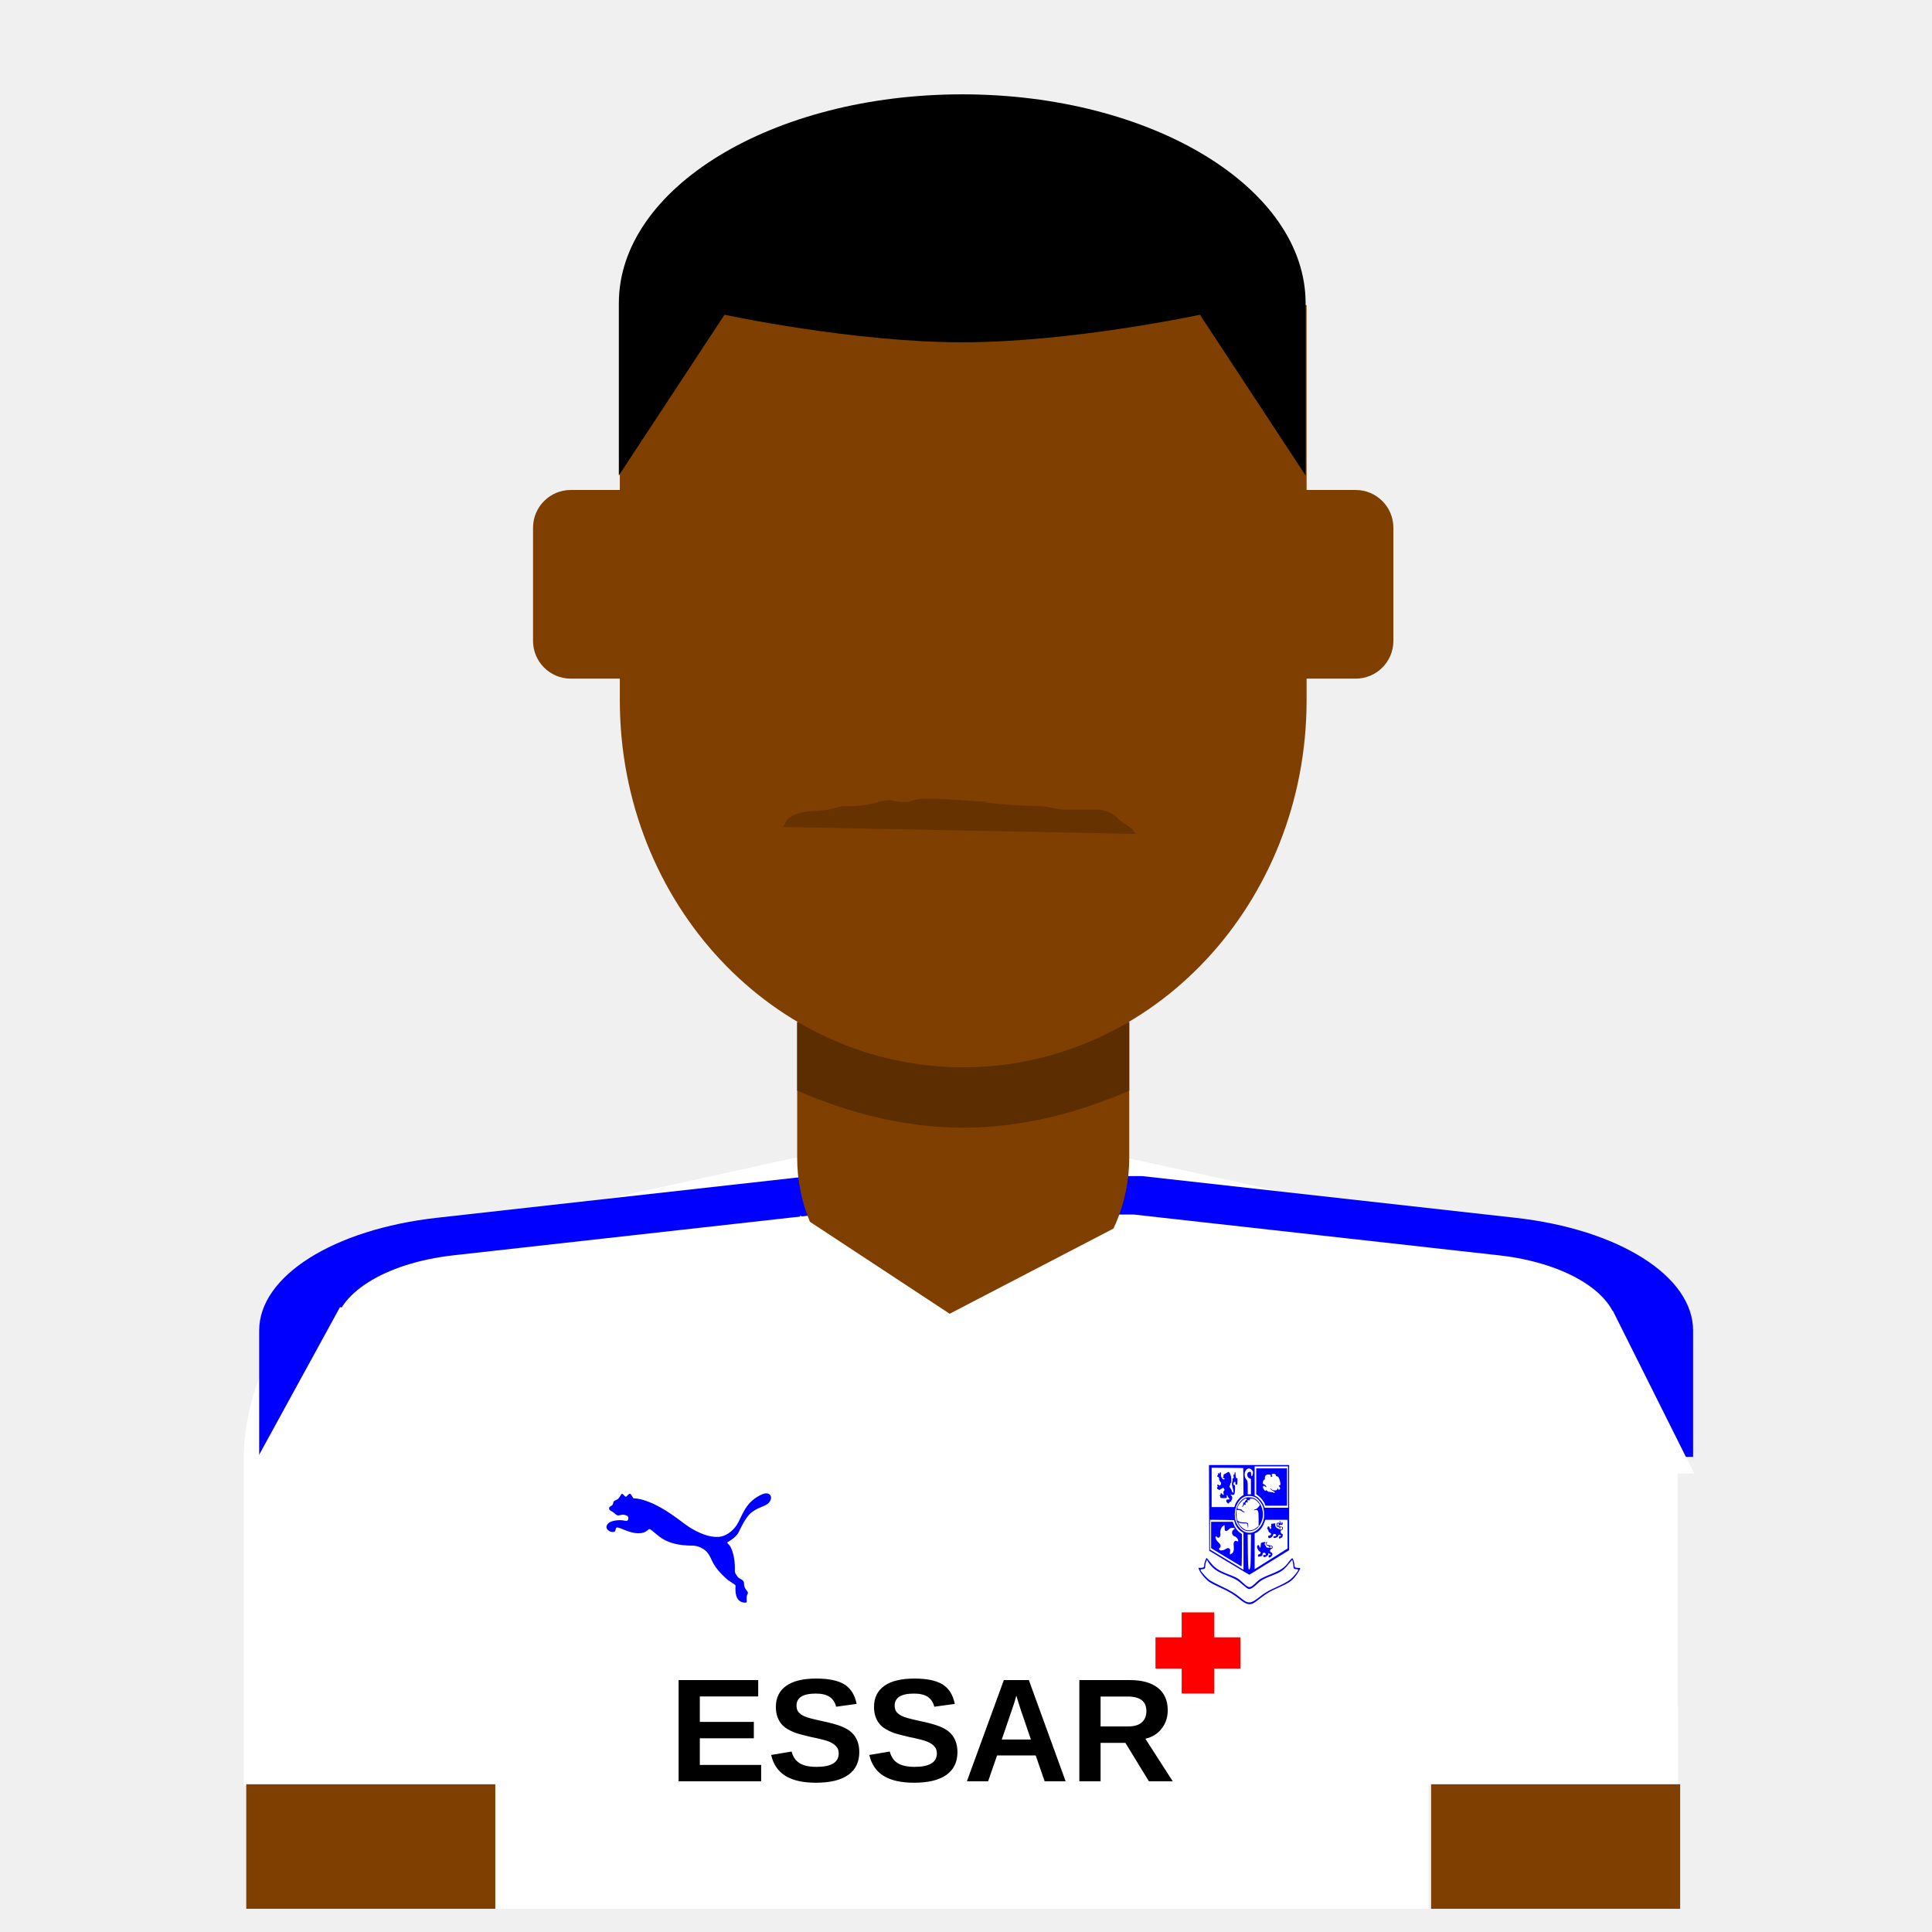
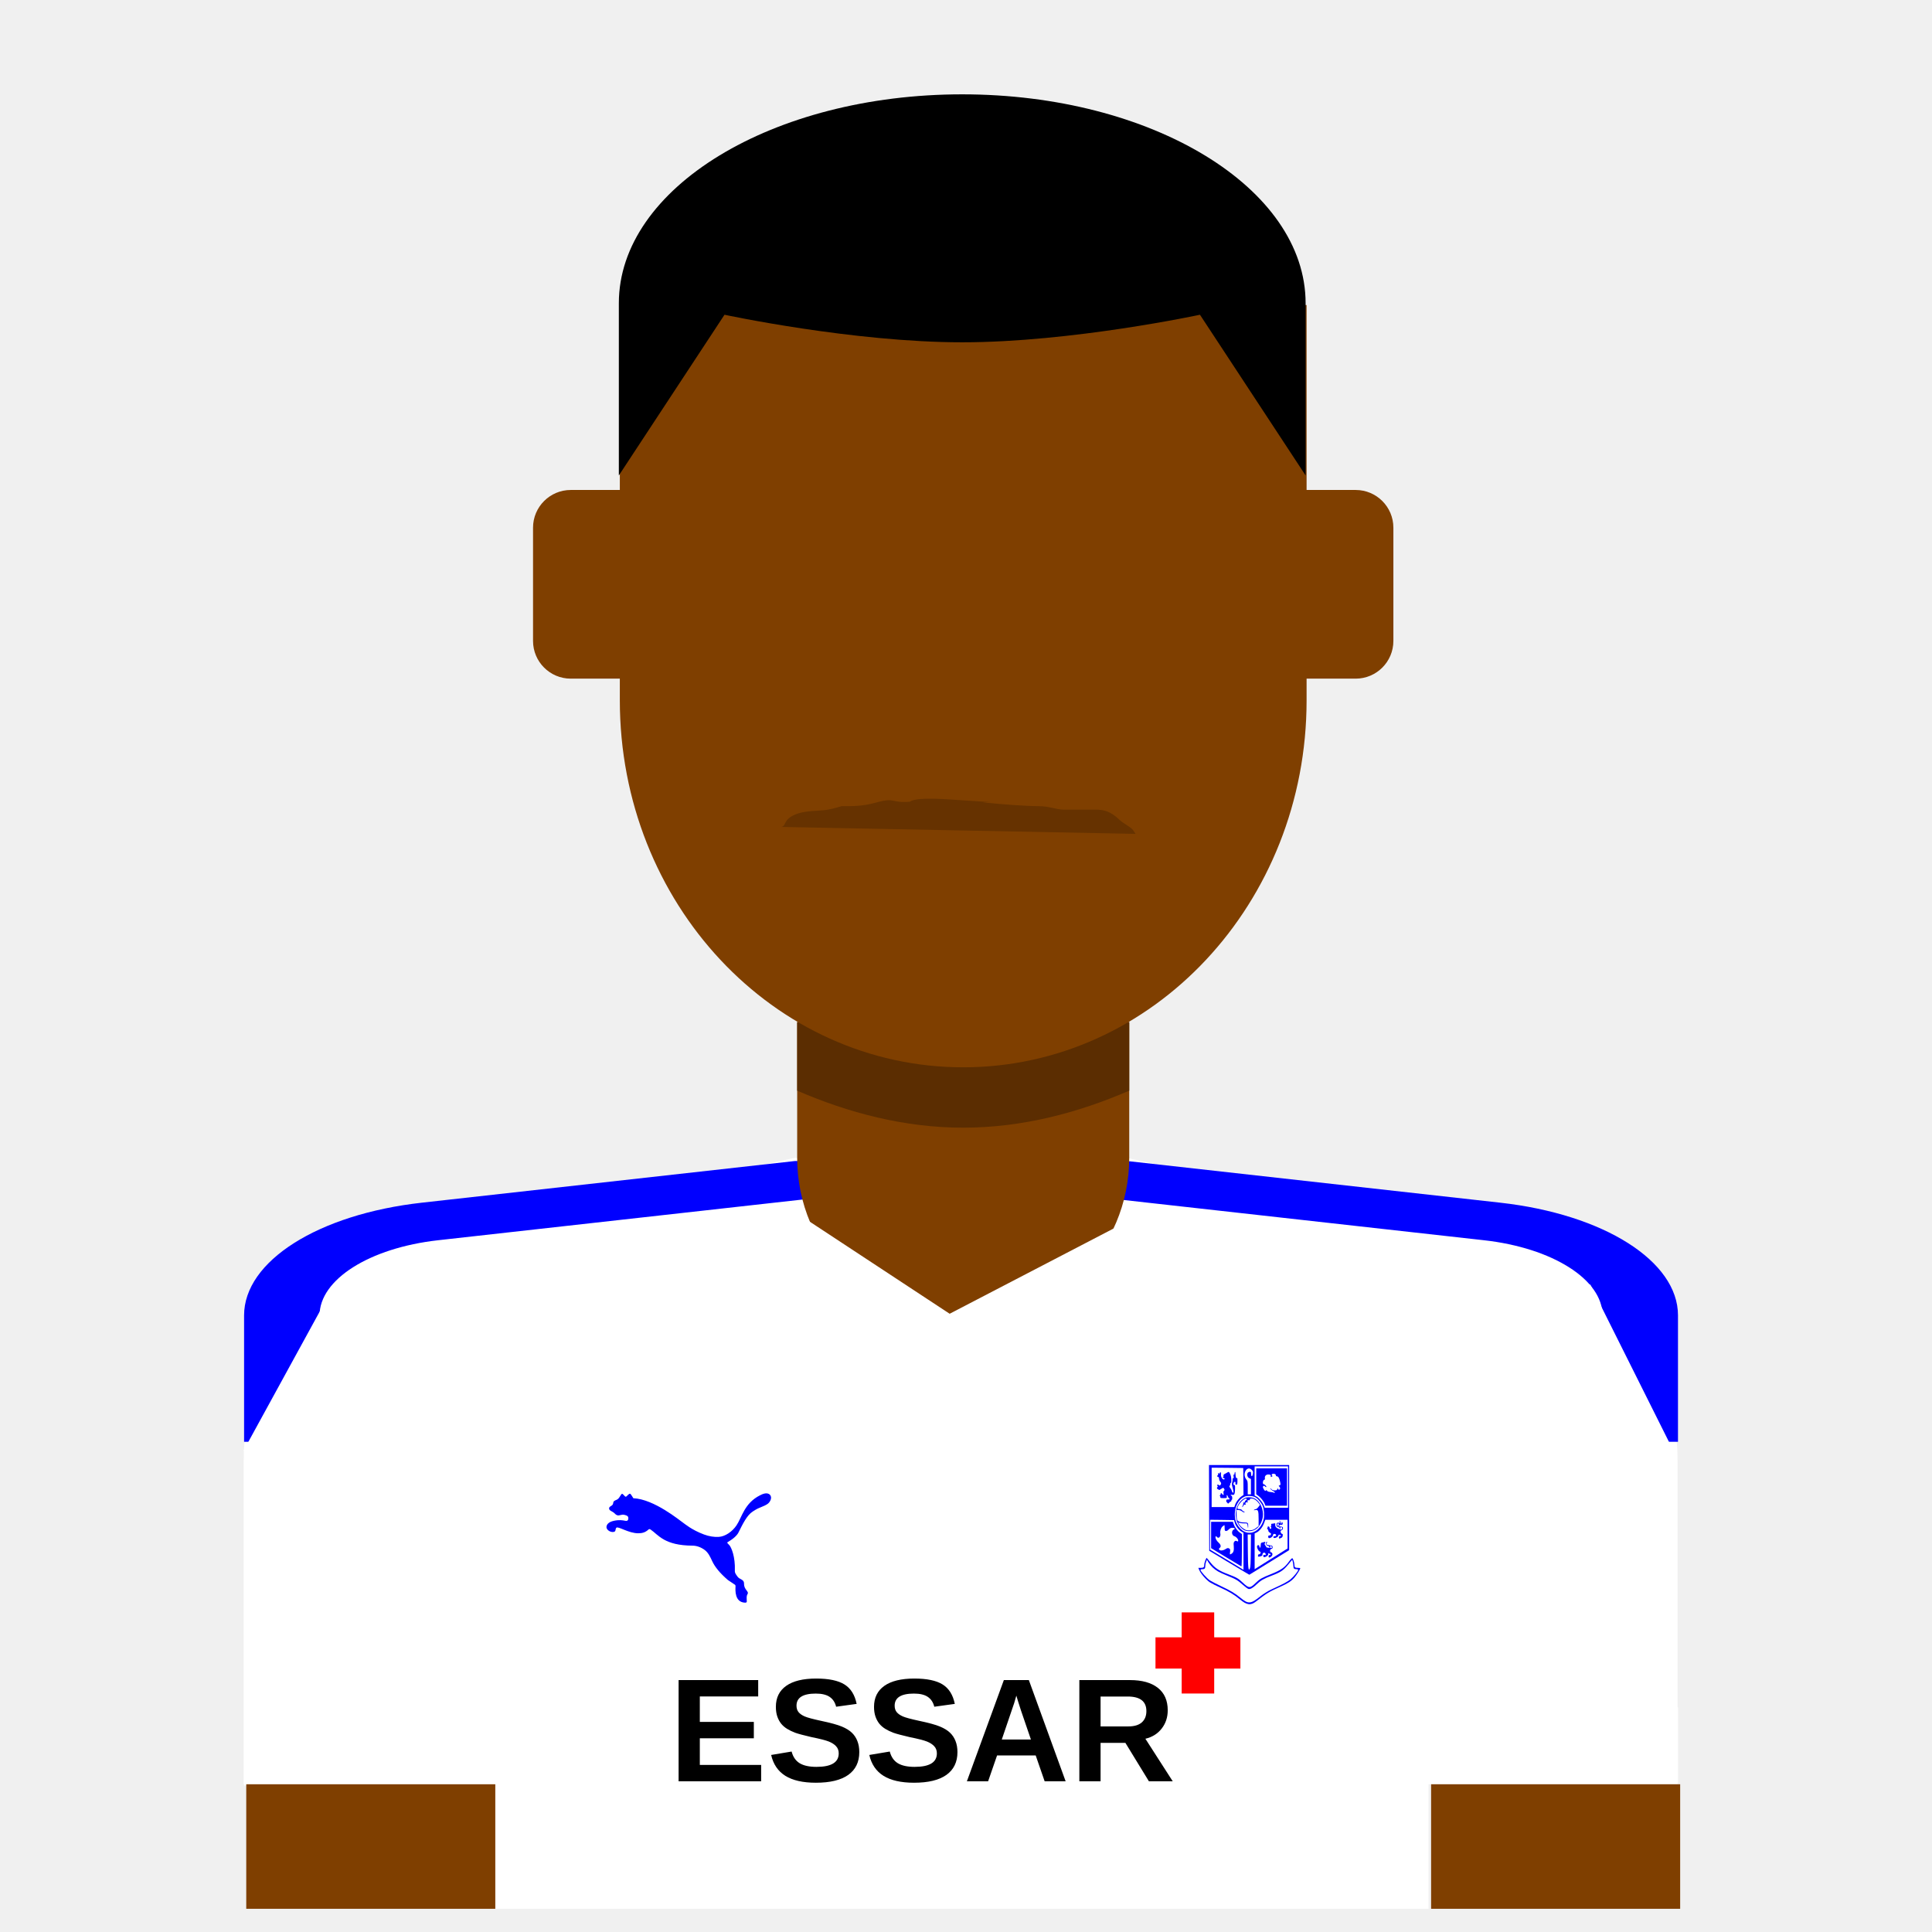
<svg xmlns="http://www.w3.org/2000/svg" width="512" height="512">
  <g stroke="null">
    <rect x="-1" y="-1" width="514" height="514" id="canvas_background" fill="none" stroke="null" />
  </g>
  <g stroke="null">
    <g id="shirt" stroke="null">
      <g id="svg_1" stroke="null">
        <g id="svg_2" stroke="null">
          <path d="m254.581,306.847l44,0l98.846,21.665c27.533,6.035 47.154,30.421 47.154,58.609l0,85.726l-66,0l0,33l-124,0l-124,0l0,-33l-66,0l0,-85.726c0,-28.187 19.621,-52.574 47.154,-58.609l98.846,-21.665l44,0z" fill="#ffffff" id="svg_3" stroke="null" />
        </g>
        <g id="svg_4" stroke="null">
          <path fill="#ffffff" d="m130.705,473.192l-66,0l0,-20l66,0l0,20z" id="svg_5" stroke="null" />
        </g>
        <g stroke="null" id="svg_6">
-           <path stroke="null" d="m401.531,322.719l-98.846,-11.041l-44,0l-44,0l-98.846,11.041c-27.533,3.076 -47.154,15.504 -47.154,29.869l0,33.496l20,0l0,-33.496c0,-9.504 13.221,-17.878 31.436,-19.913l96.73,-10.805l83.668,0l96.73,10.805c18.215,2.034 31.436,10.409 31.436,19.913l0,33.496l20,0l0,-33.496c0,-14.366 -19.621,-26.794 -47.154,-29.869z" fill="#0000ff" id="svg_7" />
+           <path id="svg_7" fill="#0000ff" d="m397.531,318.719l-98.846,-11.041l-44,0l-44,0l-98.846,11.041c-27.533,3.076 -47.154,15.504 -47.154,29.869l0,33.496l20,0l0,-33.496c0,-9.504 13.221,-17.878 31.436,-19.913l96.73,-10.805l83.668,0l96.73,10.805c18.215,2.034 31.436,10.409 31.436,19.913l0,33.496l20,0l0,-33.496c0,-14.366 -19.621,-26.794 -47.154,-29.869z" stroke="null" />
        </g>
        <g id="svg_8" stroke="null">
          <path d="m378.705,452.503l66,0l0,20l-66,0l0,-20z" fill="#ffffff" id="svg_29" stroke="null" />
        </g>
        <text font-weight="bold" xml:space="preserve" text-anchor="start" font-family="Arial, sans-serif" font-size="39" id="svg_6" y="472.068" x="177.226" stroke-width="0" fill="#000000" stroke="#000">ESSAR</text>
        <path id="svg_7" d="m306.967,434.659l6.94,0l0,-6.61l7.119,0l0,6.61l6.94,0l0,6.78l-6.94,0l0,6.61l-7.119,0l0,-6.61l-6.94,0l0,-6.78z" stroke-width="1.5" fill="#ff0000" stroke="#ff0000" />
      </g>
    </g>
    <g id="skin-dark">
      <g id="svg_6">
        <path d="m211.26,270.848l0,36c0,24.301 19.699,44 44,44s44,-19.699 44,-44l0,-36l-88,0z" fill="#7f3f00" id="svg_10" />
      </g>
      <g id="svg_11">
        <path d="m211.26,289.036c13.499,5.851 28.376,9.812 44,9.812s30.501,-3.961 44,-9.812l0,-18.188l-88,0l0,18.188z" fill="#5b2d01" id="svg_12" />
      </g>
      <g id="svg_15" stroke="null">
        <path d="m346.26,80.848l0,104.741c0,53.715 -40.742,97.259 -91,97.259c-50.258,0 -91,-43.544 -91,-97.259l0,-104.741l182,0z" fill="#7f3f00" id="svg_16" stroke="null" />
      </g>
      <g id="svg_17">
        <path d="m151.26,179.848l14,0l0,-50l-14,0c-5.523,0 -10,4.477 -10,10l0,30c0,5.523 4.477,10 10,10z" fill="#7f3f00" id="svg_18" />
      </g>
      <g id="svg_19">
        <path d="m359.26,179.848l-14,0l0,-50l14,0c5.523,0 10,4.477 10,10l0,30c0,5.523 -4.477,10 -10,10z" fill="#7f3f00" id="svg_20" />
      </g>
      <g id="svg_21">
        <path d="m131.26,505.848l-66,0l0,-33l66,0l0,33z" fill="#7f3f00" id="svg_22" />
      </g>
      <g id="svg_23">
        <path d="m379.26,472.848l66,0l0,33l-66,0l0,-33z" fill="#7f3f00" id="svg_24" />
      </g>
    </g>
    <g id="svg_9" stroke="null">
      <path id="animal" fill="#0000ff" d="m164.842,395.878c-0.28,0.035 -0.55,0.916 -1.091,1.375c-0.396,0.33 -0.891,0.311 -1.153,0.72c-0.1,0.152 -0.068,0.414 -0.18,0.663c-0.222,0.502 -1,0.546 -1,1.092c-0.003,0.59 0.648,0.702 1.213,1.121c0.441,0.336 0.483,0.568 1.017,0.732c0.456,0.131 1.134,-0.3 1.744,-0.145c0.5,0.127 0.98,0.218 1.094,0.657c0.1,0.405 -0.007,1.032 -0.615,0.959c-0.205,-0.02 -1.093,-0.274 -2.183,-0.175c-1.317,0.128 -2.819,0.494 -2.966,1.746c-0.081,0.699 0.934,1.524 1.914,1.356c0.677,-0.113 0.357,-0.795 0.725,-1.126c0.484,-0.425 3.225,1.48 5.772,1.48c1.073,0 1.871,-0.231 2.663,-0.939c0.074,-0.054 0.164,-0.17 0.279,-0.177c0.108,0.008 0.297,0.098 0.359,0.137c2.051,1.406 3.602,4.228 11.143,4.261c1.061,0.005 2.268,0.437 3.255,1.205c0.88,0.694 1.393,1.774 1.894,2.869c0.755,1.643 2.107,3.241 4.158,5.02c0.112,0.095 1.8,1.215 1.936,1.298c0.02,0.013 0.145,0.265 0.102,0.405c-0.05,1.067 -0.232,4.168 2.479,4.309c0.662,0.029 0.49,-0.369 0.49,-0.642c-0.002,-0.54 -0.117,-1.077 0.216,-1.631c0.456,-0.76 -0.968,-1.11 -0.927,-2.755c0.029,-1.226 -1.179,-1.017 -1.791,-1.952c-0.353,-0.541 -0.667,-0.828 -0.644,-1.49c0.138,-3.725 -0.93,-6.173 -1.462,-6.775c-0.415,-0.454 -0.759,-0.634 -0.38,-0.843c2.263,-1.276 2.776,-2.461 2.776,-2.461c1.203,-2.412 2.285,-4.615 3.777,-5.585c0.3,-0.201 1.071,-0.691 1.544,-0.884c1.392,-0.56 2.125,-0.9 2.53,-1.235c0.639,-0.531 1.146,-1.641 0.532,-2.313c-0.763,-0.83 -2.082,-0.172 -2.663,0.123c-4.159,2.105 -4.772,5.819 -6.213,7.952c-1.15,1.704 -3.018,2.956 -4.689,3.058c-1.252,0.079 -2.603,-0.137 -3.947,-0.64c-3.27,-1.223 -5.058,-2.801 -5.482,-3.08c-0.878,-0.578 -7.697,-6.289 -13.223,-6.522c0,0 -0.686,-1.172 -0.859,-1.19c-0.404,-0.045 -0.818,0.699 -1.114,0.786c-0.277,0.078 -0.746,-0.805 -1.027,-0.766" stroke="null" />
    </g>
    <g id="svg_31" fill="#000000" transform="translate(0,217) scale(0.1,-0.1) ">
      <path fill="#0000ff" id="svg_33" d="m3204.229,-1826.051l0.422,-113.631l43.185,-26.018c23.632,-14.16 47.546,-28.496 53.032,-31.682l9.988,-5.841l52.751,32.567l52.751,32.567l0,112.746l0,112.923l-106.205,0l-106.205,0l0.281,-113.631l0,0zm209.316,55.223l0,-54.869l-30.947,0l-30.947,0l-2.673,6.726c-3.235,8.142 -13.223,20 -19.412,23.186l-4.642,2.301l0,38.762l0,38.762l44.311,0l44.311,0l0,-54.869l0,0zm-118.443,14.691l0.281,-35.753l-4.22,-2.832c-7.033,-4.602 -14.77,-14.337 -17.584,-22.124l-2.532,-7.08l-30.103,0l-29.963,0l0,52.214l0,52.214l41.919,-0.354l41.779,-0.531l0.422,-35.753l0,0l0,0zm22.226,30.797c3.376,-3.717 3.657,-4.956 2.813,-10.797c-0.985,-6.903 -4.22,-8.142 -4.501,-1.77c-0.141,1.77 -0.281,4.425 -0.422,5.664c-0.141,3.186 -7.174,1.947 -9.003,-1.593c-2.391,-4.779 0,-11.682 4.642,-13.629l4.22,-1.947l0,-20.354l0,-20.531l-4.22,0l-4.22,0l0,17.523c0,17.169 -0.141,17.7 -4.22,22.832c-11.254,14.337 2.813,37.523 14.911,24.602l0,0zm11.113,-73.453c6.611,-4.248 14.911,-14.691 18.287,-23.186c3.235,-8.142 4.361,-24.779 2.11,-34.337c-2.673,-12.036 -10.832,-24.248 -20.256,-30.266c-15.755,-10.266 -33.62,-6.018 -45.858,10.62c-7.737,10.62 -10.269,18.585 -10.41,32.744c0,20.354 10.269,39.824 25.039,46.55c8.018,3.894 23.773,2.655 31.088,-2.124zm-55.986,-66.727c2.391,-8.673 10.55,-19.469 17.584,-23.363l5.345,-3.009l0,-49.028l0,-49.205l-30.525,18.585c-16.88,10.266 -36.855,22.301 -44.311,26.726l-13.786,8.142l0,39.647l0,39.47l31.791,-0.354l31.932,-0.531l1.969,-7.08l0,0zm139.684,-30.089l0,-38.054l-43.607,-27.434l-43.607,-27.434l0,47.435l0,47.435l4.642,2.124c7.455,3.363 16.036,13.806 19.975,24.248l3.657,9.735l29.4,0l29.541,0l0,-38.054l0,0zm-97.343,-43.718c-0.281,-32.39 -0.844,-44.072 -2.391,-47.258c-3.939,-8.85 -5.064,0.354 -5.486,46.373l-0.422,43.718l4.361,0l4.361,0l-0.422,-42.833l0,0z" />
      <path fill="#0000ff" id="svg_34" d="m3329.143,-1755.607l0,-34.337l6.189,-4.602c6.471,-4.779 14.208,-14.691 16.599,-21.593l1.547,-4.248l28.696,0l28.556,0l0,49.559l0,49.559l-40.794,0l-40.794,0l0,-34.337l0,0zm49.797,19.116c1.266,-0.531 2.251,-2.124 2.251,-3.54c0,-1.416 1.407,-2.478 3.235,-2.478c3.517,0 6.752,-6.549 8.581,-17.169c0.844,-4.779 0.563,-5.664 -2.11,-6.726c-2.813,-1.239 -2.813,-1.416 -0.844,-3.009c3.376,-2.301 3.095,-8.496 -0.422,-8.496c-1.688,0 -2.813,1.239 -2.954,3.186c0,2.301 -0.281,2.124 -1.266,-0.885c-1.125,-3.363 -2.391,-4.071 -7.455,-4.071c-3.798,0 -6.893,1.062 -8.018,2.655c-0.985,1.416 -2.391,2.655 -3.235,2.655c-2.11,0 4.783,-6.372 8.581,-7.788c1.688,-0.708 3.095,-2.124 3.095,-3.186c0,-1.062 -0.985,-1.239 -2.391,-0.531c-1.407,0.885 -5.627,1.593 -9.566,1.947c-4.22,0.354 -7.596,1.593 -8.581,3.186c-1.125,2.124 -1.829,2.301 -3.235,0.531c-1.407,-1.593 -2.391,-1.062 -5.064,2.832c-1.829,2.655 -3.095,6.018 -2.673,7.434c0.985,3.009 4.22,3.54 5.486,0.885c0.422,-0.885 1.829,-1.77 2.954,-1.77c1.407,0 1.266,0.885 -0.844,3.54c-1.547,1.947 -3.657,3.54 -4.783,3.54c-1.125,0 -2.391,1.239 -2.813,2.832c-0.985,3.363 1.407,9.558 3.939,9.558c1.125,0 1.688,1.416 1.266,4.071c-0.985,6.018 3.798,10.443 10.41,9.735c4.079,-0.354 5.345,-1.239 5.205,-3.54c-0.281,-3.54 -0.281,-3.54 2.954,-2.124c1.688,0.885 1.829,1.593 0.703,2.478c-4.22,3.363 2.251,6.903 7.596,4.248l0,0z" />
      <path fill="#0000ff" id="svg_35" d="m3253.182,-1731.89c-1.125,-0.885 -4.22,-2.478 -6.752,-3.717c-3.517,-1.593 -4.501,-3.009 -4.079,-5.487c0.563,-2.124 0,-3.186 -1.547,-3.186c-1.407,-0.177 -0.563,-1.239 1.829,-2.478c3.798,-2.124 3.939,-2.478 1.547,-3.717c-3.939,-2.124 -9.565,7.08 -8.44,13.806c0.563,3.717 0.281,4.779 -1.547,4.779c-1.266,0 -1.829,-0.885 -1.266,-1.947c0.563,-1.416 -0.141,-1.593 -2.251,-0.708c-2.251,0.885 -2.954,0.708 -2.532,-1.062c0.422,-1.416 -0.281,-3.54 -1.547,-4.602c-1.969,-1.947 -1.829,-2.301 0.985,-3.363c2.11,-0.708 3.095,-2.478 3.095,-5.31c0,-2.301 1.266,-5.664 2.813,-7.257c3.376,-3.717 3.517,-6.372 0.703,-9.381c-1.688,-1.77 -2.532,-1.77 -4.22,0c-2.673,2.832 -5.627,0.531 -3.376,-2.832c1.125,-1.77 1.125,-2.478 0,-2.478c-0.844,0 -1.547,-1.239 -1.547,-2.655c0,-1.416 0.844,-2.655 1.969,-2.655c1.125,0 2.251,-0.885 2.532,-1.947c0.281,-1.062 2.813,-0.354 6.471,2.124c5.767,3.894 5.908,3.894 7.877,0.708c1.688,-3.009 1.688,-3.717 -0.281,-5.487c-1.407,-1.239 -1.829,-3.363 -1.125,-6.549c0.985,-5.31 -0.703,-6.195 -3.376,-2.124c-2.251,3.363 -4.22,3.363 -4.22,0.177c0,-1.416 -0.844,-3.009 -1.688,-3.54c-1.407,-0.885 -1.407,-1.239 -0.141,-2.124c0.985,-0.531 1.407,-1.947 0.985,-3.186c-0.563,-1.593 1.688,-2.124 8.581,-2.124c8.862,0.177 9.284,0.354 8.44,4.248c-0.985,5.31 1.266,4.956 3.235,-0.531c0.844,-2.478 2.251,-4.425 3.095,-4.425c0.703,0 1.407,-0.708 1.407,-1.593c0,-0.885 -1.969,-1.416 -4.501,-1.239c-3.657,0.177 -4.501,-0.531 -4.642,-3.363c0,-1.947 0.563,-3.717 1.266,-3.894c0.703,-0.177 1.688,-1.239 2.391,-2.478c0.844,-1.947 1.829,-1.416 4.501,1.593c1.829,2.124 3.798,3.363 4.22,2.655c0.563,-0.531 0.985,0.177 0.985,1.77c0,1.593 0.703,3.009 1.407,3.009c0.844,0 1.266,2.478 1.125,5.31c-0.141,3.009 -1.125,5.31 -2.11,5.31c-0.985,0 -1.829,0.708 -1.829,1.77c0,0.885 1.829,1.239 3.939,0.708c5.205,-1.416 6.893,1.593 7.315,12.567c0.422,12.213 0.281,13.275 -2.251,13.275c-3.095,0 -1.969,7.788 1.266,8.496c1.829,0.531 2.251,-0.354 2.11,-3.54c-0.281,-3.009 0.281,-4.071 2.391,-4.071c2.391,0 2.813,1.239 2.954,9.381c0.281,6.018 -0.141,8.85 -1.125,8.142c-2.11,-1.77 -3.939,2.832 -3.939,10.443c0,4.071 -0.563,6.372 -1.407,5.664c-0.703,-0.531 -1.407,-2.655 -1.407,-4.602c0,-2.301 -0.563,-3.186 -1.688,-2.301c-1.125,0.885 -1.266,-0.354 -0.703,-4.248c0.703,-4.425 0.422,-5.664 -1.266,-5.664c-1.125,0 -1.688,-0.885 -1.266,-1.77c0.422,-1.062 0.141,-4.425 -0.844,-7.788c-1.407,-5.133 -1.407,-7.257 0.563,-13.806c1.266,-4.248 2.391,-9.558 2.391,-11.859c0,-3.54 -0.281,-3.717 -2.11,-1.947c-1.125,1.239 -2.11,3.009 -2.11,4.071c0,1.062 -1.688,4.248 -3.798,7.08c-2.673,3.54 -3.376,5.487 -2.11,6.018c0.844,0.531 1.688,2.301 1.688,4.071c0,1.77 0.703,3.54 1.547,3.894c2.391,1.062 1.829,14.868 -0.985,21.947c-2.954,7.257 -4.361,8.319 -7.596,6.018l0,0l-0,0z" />
      <path fill="#0000ff" id="svg_36" d="m3299.04,-1799.856c-20.538,-9.735 -29.963,-39.116 -20.397,-63.364c3.657,-9.027 11.676,-18.408 18.99,-21.947c9.565,-4.602 23.773,-2.832 32.354,3.894c8.299,6.372 15.333,20.177 16.74,32.567c1.969,18.054 -6.33,37.877 -19.553,46.373c-7.315,4.779 -20.819,5.841 -28.134,2.478l0,0zm4.923,-3.717c0,-0.885 -1.125,-2.124 -2.532,-2.655c-1.407,-0.531 -2.532,-2.124 -2.532,-3.54c0,-1.593 -0.985,-2.478 -2.673,-2.124c-1.547,0.354 -2.11,-0.177 -1.547,-1.416c0.563,-1.062 -0.141,-3.894 -1.266,-6.195c-1.266,-2.478 -1.829,-4.425 -1.266,-4.425c0.703,0 1.969,1.593 2.954,3.717c1.266,2.478 2.813,3.363 4.642,2.832c2.251,-0.708 2.532,-0.531 1.266,1.416c-1.969,2.832 0.703,5.487 4.923,4.779c2.391,-0.354 2.391,-0.177 0.703,1.416c-1.829,1.416 -1.829,1.947 -0.141,3.363c1.125,0.885 2.813,1.239 3.939,0.708c1.125,-0.531 1.829,0 1.547,1.416c-0.703,3.894 7.877,4.071 13.926,0c2.954,-1.77 7.174,-5.664 9.284,-8.673l3.939,-5.133l-4.22,-5.487c-2.251,-3.186 -5.205,-5.664 -6.752,-5.664c-1.407,0 -3.517,-0.885 -4.642,-1.947c-1.547,-1.239 -0.703,-1.416 2.954,-0.708c7.737,1.77 9.003,-1.416 9.003,-23.717l0,-18.585l-6.893,-5.31c-5.345,-4.248 -8.862,-5.487 -16.177,-6.018c-8.018,-0.531 -10.269,0 -16.88,4.425c-4.079,2.655 -9.143,7.611 -11.113,10.797l-3.517,5.664l4.783,-1.239c2.673,-0.885 8.159,-1.416 12.238,-1.239c6.33,0.177 7.455,-0.354 8.018,-3.54c0.281,-2.124 0.844,-5.31 1.125,-7.257c0.422,-2.124 0.703,-1.416 0.844,2.124c0.281,10.266 -0.563,11.151 -11.394,11.151c-10.128,0 -17.021,3.009 -18.568,7.965c-0.422,1.593 -0.844,7.965 -0.844,14.16l0,11.151l5.345,-0.354c2.954,-0.177 6.893,-1.593 8.721,-3.363c1.829,-1.593 4.783,-3.009 6.33,-3.009c2.11,0.177 1.688,0.708 -1.547,2.478c-2.532,1.416 -4.923,3.363 -5.345,4.425c-0.563,1.062 -3.095,1.947 -5.627,1.947c-6.049,0 -6.752,1.239 -4.361,6.903c4.923,12.036 23.351,26.726 23.351,18.762l0,0z" />
      <path fill="#0000ff" id="svg_37" d="m3209.575,-1897.911l0,-34.868l39.528,-23.894c21.804,-13.098 40.091,-24.071 40.794,-24.425c0.703,-0.354 1.266,17.7 1.266,42.479l0,43.187l-5.486,3.894c-6.611,4.602 -13.786,14.691 -16.458,22.832l-1.969,5.841l-28.837,0l-28.837,0l0,-35.045l0,0zm35.871,18.762c0,-6.549 0.422,-7.611 3.235,-8.142c1.829,-0.354 4.923,1.239 7.455,3.894c2.954,3.186 5.908,4.602 9.706,4.602c6.049,0 8.581,-2.655 4.22,-4.425c-7.174,-2.832 -6.471,-15.576 0.985,-17.877c5.064,-1.416 10.269,-7.434 10.269,-11.505c0,-2.832 -0.563,-3.009 -3.657,-1.416c-2.954,1.239 -4.361,1.062 -6.33,-1.239c-2.251,-2.478 -2.532,-4.602 -1.688,-12.567c0.985,-10.974 -0.844,-16.815 -6.189,-19.823c-4.642,-2.655 -4.501,-2.832 -3.657,5.133c0.703,6.195 0.422,7.257 -2.673,9.027c-2.954,1.593 -4.501,1.239 -9.284,-1.77c-6.471,-4.248 -14.63,-4.779 -16.88,-1.416c-1.125,1.77 -0.844,2.832 1.266,4.425c4.361,3.363 3.235,8.673 -2.813,14.16c-5.767,4.956 -9.565,12.744 -7.877,16.107c0.563,1.416 1.547,1.062 2.954,-0.708c4.923,-6.195 11.394,0.177 9.425,9.381c-1.125,5.841 1.969,15.222 6.33,18.408c2.11,1.77 4.079,3.186 4.501,3.186c0.422,0 0.703,-3.363 0.703,-7.434l0,0z" />
      <path fill="#0000ff" id="svg_38" d="m3390.756,-1862.335c2.954,-1.416 1.829,-4.248 -1.407,-3.186c-4.361,1.239 -7.033,-1.416 -6.471,-6.372c0.281,-3.186 1.407,-4.425 4.361,-4.779c2.11,-0.354 3.798,-1.416 3.798,-2.301c0,-0.885 0.703,-1.593 1.547,-1.593c0.703,0 0.985,0.885 0.563,1.77c-0.422,1.062 0.422,1.77 1.969,1.77c2.954,0 4.079,-4.248 1.547,-6.195c-2.251,-1.77 -13.223,3.009 -15.614,6.726c-1.266,1.947 -1.969,4.956 -1.547,6.903c0.422,2.655 0,3.009 -2.673,2.478c-1.829,-0.531 -4.501,-0.885 -6.049,-0.885c-1.829,-0.177 -2.391,-1.062 -1.829,-3.717c0.422,-1.947 0,-3.54 -0.844,-3.54c-1.266,0 -1.266,-0.354 0,-1.416c0.985,-0.708 1.266,-2.301 0.563,-3.717c-1.407,-2.832 -4.361,-1.062 -4.361,2.655c0,1.416 -1.266,2.478 -2.954,2.478c-1.547,0 -2.391,-0.708 -1.969,-1.77c0.422,-0.885 0.141,-1.77 -0.844,-1.77c-1.125,0 -0.844,-1.062 0.563,-3.186c1.407,-1.77 2.391,-4.248 2.391,-5.487c0,-1.062 1.547,-3.009 3.517,-4.071c1.969,-1.062 3.517,-2.478 3.517,-3.009c-0.141,-3.009 -2.532,-5.487 -4.501,-4.602c-2.391,1.239 -4.22,-2.832 -2.673,-5.841c1.688,-3.54 11.113,1.239 12.098,6.195c0.563,3.363 1.547,4.248 4.642,3.717c4.642,-0.708 5.205,-5.841 0.703,-5.841c-3.798,0 -5.767,-2.478 -3.376,-4.248c2.813,-2.124 11.254,1.593 12.238,5.487c0.422,2.124 1.688,3.009 2.954,2.478c1.125,-0.531 2.673,-1.062 3.376,-1.062c0.844,0 1.125,-0.708 0.563,-1.77c-0.422,-0.885 -1.829,-1.062 -3.095,-0.531c-1.407,0.708 -1.969,0.354 -1.407,-0.708c0.563,-1.062 0.281,-2.301 -0.563,-2.655c-0.985,-0.354 -0.703,-1.593 0.703,-3.009c1.547,-1.593 2.251,-1.77 2.251,-0.354c0,1.062 1.266,1.947 2.673,1.947c2.673,0 4.361,3.186 4.361,8.142c0,1.416 -0.985,2.478 -2.11,2.478c-1.266,0 -2.673,1.77 -3.376,4.071c-0.985,3.186 -0.563,4.071 2.11,5.31c1.829,0.885 3.517,2.301 3.657,3.186c0.703,5.487 0,6.018 -7.315,6.903c-6.611,0.708 -7.737,1.416 -7.737,4.425c0,4.071 3.657,4.779 4.642,1.062c0.422,-1.416 0,-1.947 -0.985,-1.239c-0.844,0.708 -1.547,0.354 -1.547,-0.531c0,-2.478 3.798,-2.478 4.923,-0.177c0.563,1.062 2.11,1.416 3.657,0.885c3.235,-1.416 5.345,3.54 2.813,6.726c-1.125,1.416 -1.547,1.239 -1.547,-1.062c0,-1.593 -0.563,-3.009 -1.407,-3.009c-0.703,0 -1.407,1.593 -1.407,3.54c0,2.301 -0.844,3.54 -2.391,3.363c-1.547,0 -1.829,-0.531 -0.703,-1.062l0,0z" />
      <path fill="#0000ff" id="svg_39" d="m3346.024,-1917.558c-4.501,-0.885 -4.923,-1.593 -4.923,-7.08c0,-3.363 -0.844,-6.372 -1.688,-6.726c-1.125,-0.531 -1.829,0.708 -1.829,2.832c0,4.425 -4.923,5.133 -6.189,1.062c-1.125,-3.717 3.517,-13.275 7.174,-14.337c2.673,-0.885 2.954,-1.593 1.688,-4.602c-0.844,-1.947 -2.391,-3.009 -3.376,-2.478c-1.969,0.885 -4.079,-3.54 -2.813,-6.018c0.422,-0.708 3.235,-0.531 6.33,0.354c3.235,1.062 5.345,2.301 5.064,2.832c-0.422,0.354 -0.141,2.301 0.703,4.248c1.829,4.248 7.315,3.54 8.018,-1.062c0.422,-2.655 0,-3.186 -2.391,-2.301c-3.376,1.062 -5.064,-1.239 -3.376,-4.779c1.688,-3.54 13.786,3.186 12.52,7.08c-0.703,2.124 -0.281,2.655 1.407,1.77c1.125,-0.531 2.813,-1.062 3.517,-1.062c0.703,0 1.266,-0.885 1.266,-1.947c0,-1.062 -0.844,-1.593 -1.969,-1.062c-2.11,1.062 -4.22,-3.186 -2.954,-5.841c0.985,-2.124 5.767,-0.177 8.44,3.54c2.673,3.54 1.547,8.142 -2.251,9.381c-4.079,1.416 -3.376,7.788 0.985,9.027c2.673,0.885 3.517,2.124 3.095,5.133c-0.422,3.363 -1.407,3.894 -7.455,4.425c-8.159,0.708 -10.41,2.478 -7.737,6.549c1.266,1.947 1.266,2.655 0.141,2.655c-2.532,0 -3.517,-5.133 -1.547,-7.965c0.985,-1.416 2.813,-2.655 4.22,-2.655c1.407,0 2.813,-1.239 3.376,-2.655c0.422,-1.416 1.407,-2.655 2.11,-2.655c0.844,0 1.125,1.239 0.563,2.832c-0.563,2.124 -0.141,2.655 1.829,2.124c1.407,-0.354 2.673,-1.77 2.673,-3.186c0,-2.655 -0.422,-2.655 -11.535,-1.239c-1.829,0.177 -3.235,0.885 -3.235,1.416c0,0.531 -1.266,2.655 -2.813,4.779c-1.688,2.124 -2.251,4.071 -1.407,4.779c1.688,1.239 1.969,4.602 0.422,4.248c-0.703,-0.177 -3.376,-0.708 -6.049,-1.416z" />
      <path fill="#0000ff" id="svg_40" d="m3194.101,-1965.524c-1.547,-3.717 -2.813,-9.204 -2.813,-12.213c0,-5.841 -1.969,-7.257 -9.988,-7.257l-5.627,0l2.391,-5.664c4.079,-9.735 18.85,-26.726 28.696,-32.921c5.064,-3.186 17.302,-9.381 27.43,-13.806c21.804,-9.735 36.574,-18.585 51.485,-30.974c18.99,-15.576 28.415,-16.815 43.185,-5.487c28.415,21.947 34.183,25.487 64.286,38.939c20.538,9.204 29.259,14.868 37.699,24.779c6.189,7.434 15.052,21.593 15.052,24.071c0,0.531 -2.532,1.062 -5.486,1.062c-8.018,0 -9.988,1.416 -9.988,7.257c0,6.018 -3.235,16.461 -5.486,18.231c-0.844,0.708 -4.783,-3.009 -9.003,-8.85c-11.394,-15.753 -20.678,-22.301 -46.421,-32.744c-26.024,-10.443 -31.088,-13.275 -41.779,-23.717c-15.052,-14.691 -17.865,-14.691 -33.761,0.177c-12.52,11.859 -16.318,13.983 -39.387,22.832c-24.476,9.204 -35.167,16.461 -46.843,31.151c-5.205,6.726 -9.706,12.213 -10.128,12.213c-0.281,0 -1.969,-3.186 -3.517,-7.08l0,0zm19.412,-18.231c9.847,-9.027 16.458,-12.744 38.543,-21.77c23.492,-9.558 27.712,-12.036 42.06,-24.779c5.767,-5.133 12.238,-9.912 14.208,-10.443c4.783,-1.593 11.957,2.478 22.226,12.39c10.55,10.089 18.709,14.868 39.809,22.832c23.351,8.85 30.947,13.983 43.185,28.85c5.767,7.08 10.55,12.921 10.691,12.921c0.985,0 3.376,-12.213 3.376,-16.815c0,-6.372 1.829,-7.965 8.581,-7.965c2.251,0 4.079,-0.885 4.079,-1.77c0,-3.54 -11.957,-18.231 -20.116,-24.956c-7.877,-6.372 -18.287,-12.036 -51.485,-27.257c-8.018,-3.717 -19.975,-11.151 -26.727,-16.461c-27.571,-22.124 -33.339,-22.655 -54.158,-5.664c-15.333,12.567 -26.586,19.293 -51.485,30.974c-11.957,5.664 -25.461,12.567 -30.103,15.576c-7.877,5.31 -24.758,24.071 -24.758,27.788c0,0.885 1.829,1.77 4.079,1.77c6.893,0 8.581,1.593 8.581,8.319c0,3.363 0.985,8.496 2.251,11.328l2.11,5.487l4.22,-7.257c2.391,-3.894 7.174,-9.735 10.832,-13.098l0,0z" />
    </g>
    <path stroke="#ffffff" id="svg_26" d="m212.82,375.486l0,-52l79,52l-79,0z" stroke-width="1.5" fill="#fff" />
    <path stroke="#ffffff" id="svg_27" d="m298.82,376.486l0,-52l-100,52l100,0z" stroke-width="1.5" fill="#fff" />
-     <path fill="#fff" stroke-width="1.5" d="m90.77,388.746l0,-42l-23,42l23,0z" id="svg_11" stroke="#ffffff" />
-     <path fill="#fff" stroke-width="1.5" d="m426.77,389.746l0,-42l21,42l-21,0z" id="svg_42" stroke="#ffffff" />
+     <path stroke="#ffffff" id="svg_11" d="m88.77,383.746l0,-42l-23,42l23,0z" stroke-width="1.5" fill="#fff" />
+     <path stroke="#ffffff" id="svg_42" d="m420.77,382.746l0,-42l21,42l-21,0z" stroke-width="1.5" fill="#fff" />
    <g stroke="null" id="svg_44">
      <path stroke="null" id="svg_43" fill="#000000" d="m164,80.367l0,45.633l28,-42.59s34,7.301 63,7.301s63,-7.301 63,-7.301l28,42.59l0,-45.633c0,-30.579 -40.742,-55.367 -91,-55.367c-50.258,0 -91,24.789 -91,55.367l0,0z" />
      <path stroke="null" fill="#000000" stroke-width="78" stroke-opacity="null" fill-opacity="0.2" id="svg_45" d="m206.88,219.147c1.592,-0.061 0.502,-1.766 3.594,-3.175c2.928,-1.334 6.534,-0.953 8.986,-1.416c1.784,-0.337 3.594,-0.918 3.594,-0.918c0.599,0 0.599,0 0.599,0c1.797,0 4.803,0.089 8.387,-0.918c6.009,-1.688 3.366,0.493 10.783,-0.425c7.417,-0.918 2.963,5.114 2.38,0.474c2.591,4.64 -14.574,-2.253 6.007,-0.938c20.58,1.316 5.959,0.429 10.184,0.889c4.183,0.456 10.783,0.918 13.778,0.918c2.995,0 4.792,0.918 6.59,0.918c1.198,0 2.396,0 3.594,0c1.797,0 2.995,0 4.792,0c2.396,0 4.042,0.341 6.59,2.755c1.139,1.079 2.995,1.836 3.594,2.755l0,0l0.599,0.918l0,0" />
    </g>
  </g>
</svg>
